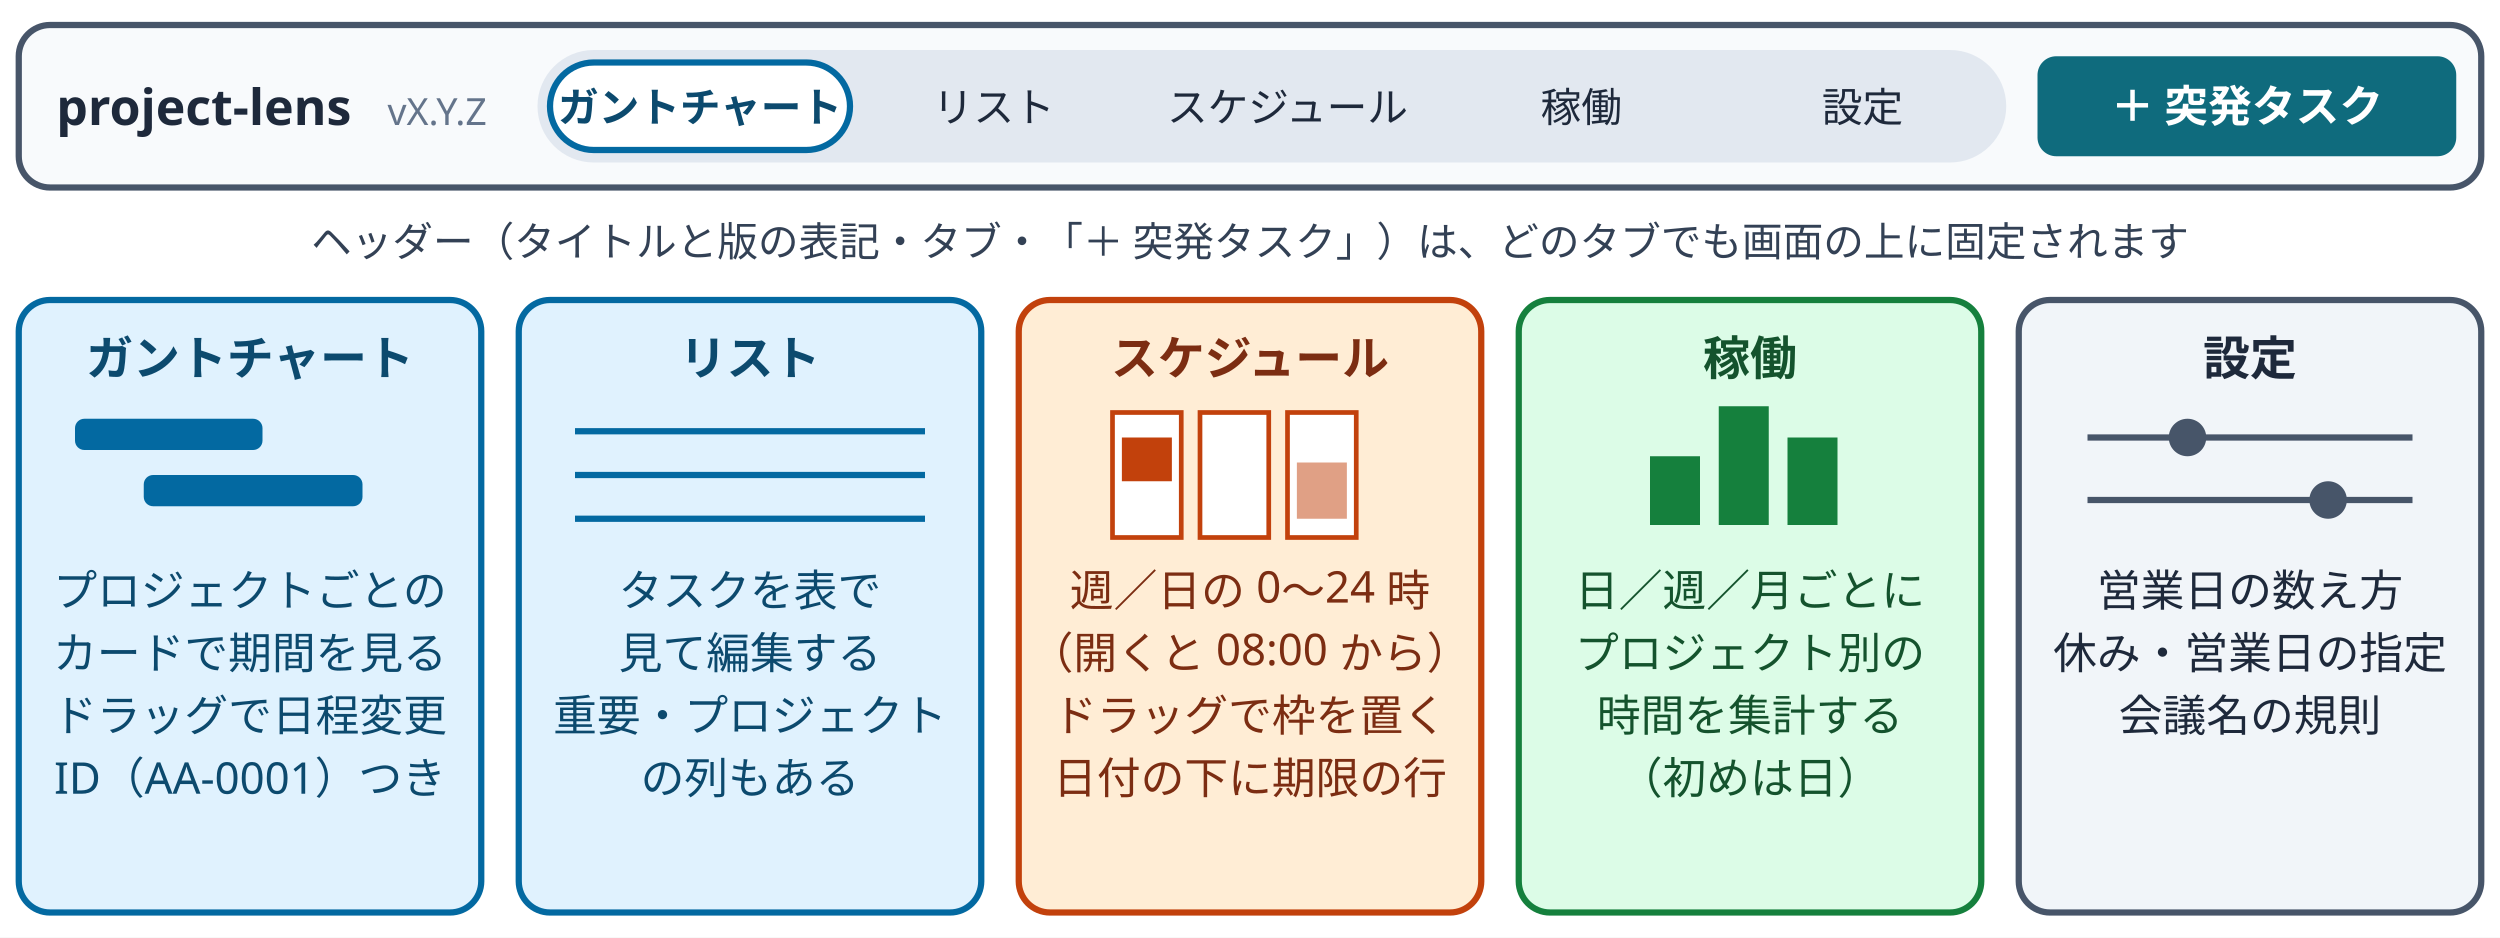
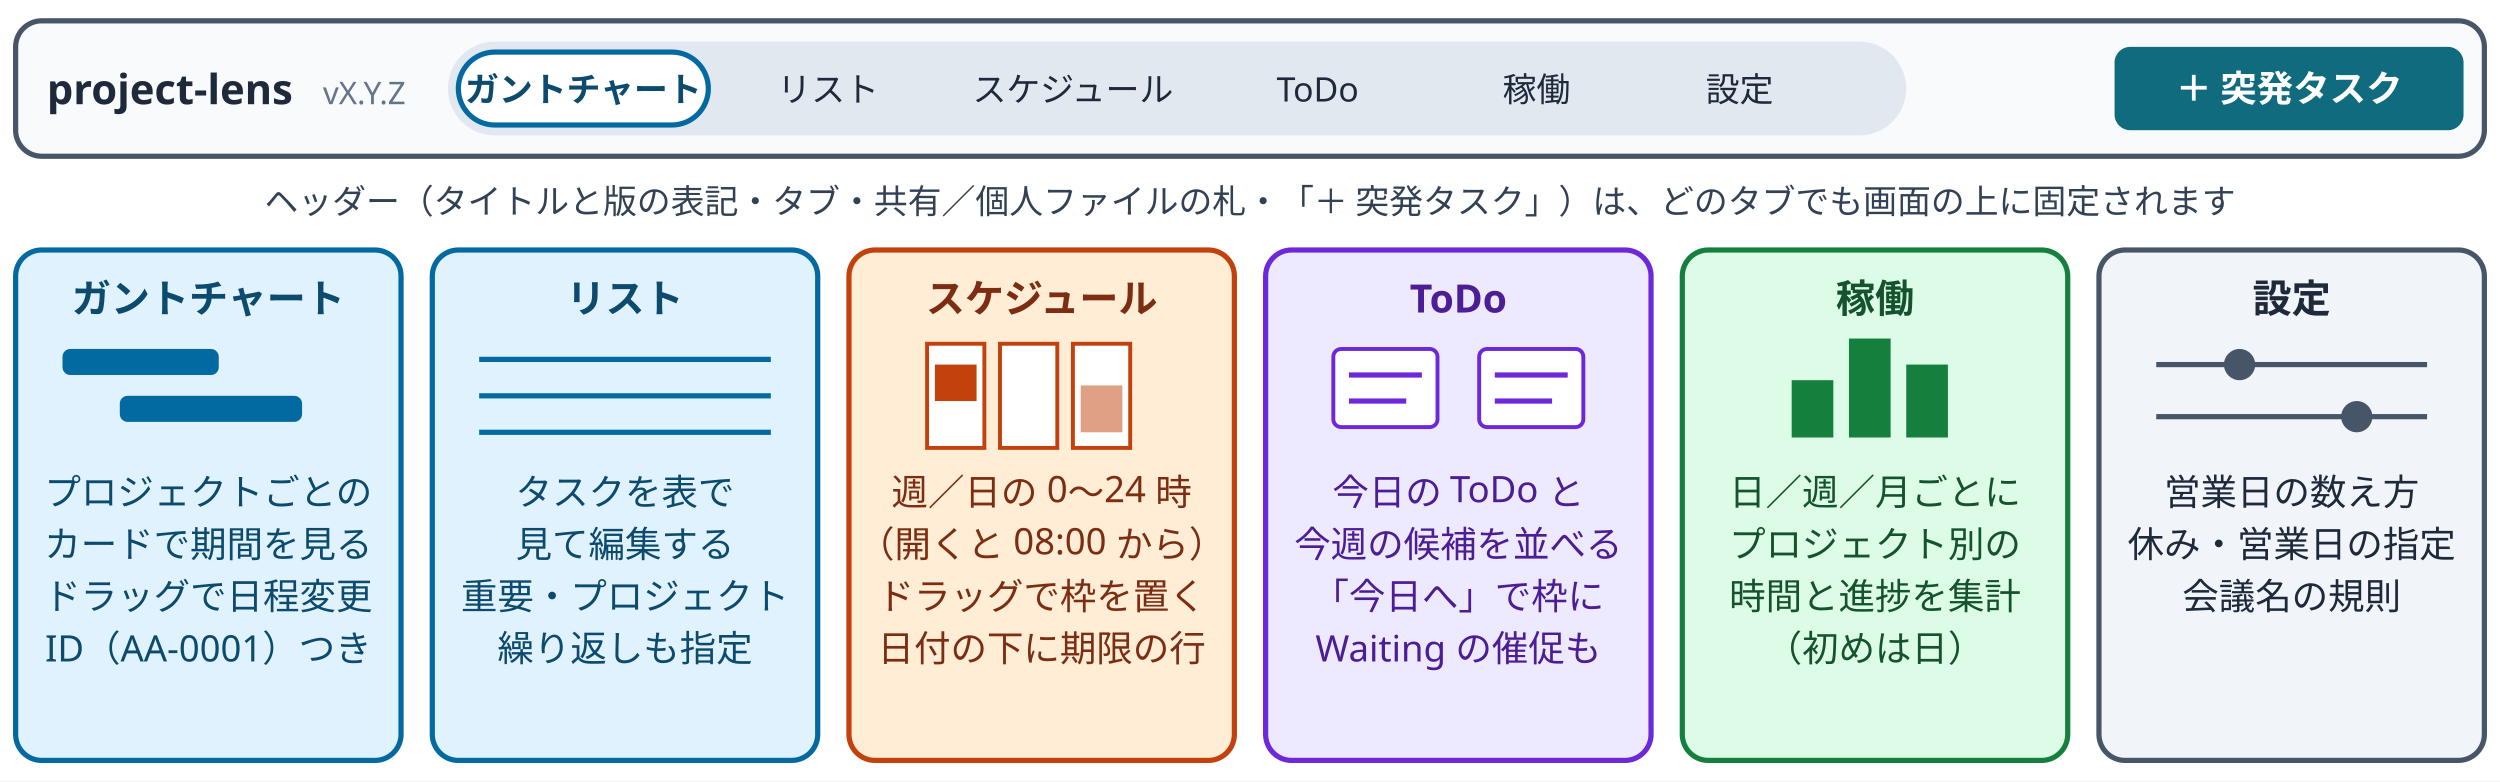
- <svg xmlns="http://www.w3.org/2000/svg" viewBox="0 0 800 300" font-family="'Yu Gothic','Meiryo','Hiragino Sans',sans-serif" role="img" aria-labelledby="t d">
-   <rect width="800" height="300" fill="#ffffff" />
-   <rect x="6" y="8" width="788" height="52" rx="10" fill="#f8fafc" stroke="#475569" stroke-width="2" />
+ <svg xmlns="http://www.w3.org/2000/svg" viewBox="0 0 960 300" font-family="'Yu Gothic','Meiryo','Hiragino Sans',sans-serif" role="img" aria-labelledby="t d">
+   <rect width="960" height="300" fill="#ffffff" />
+   <rect x="6" y="8" width="948" height="52" rx="10" fill="#f8fafc" stroke="#475569" stroke-width="2" />
  <text x="18" y="40" font-size="16" font-weight="bold" fill="#1e293b">project-lens</text>
  <text x="124" y="40" font-size="12" fill="#64748b">vX.Y.Z</text>
-   <rect x="172" y="16" width="470" height="36" rx="18" fill="#e2e8f0" />
+   <rect x="172" y="16" width="560" height="36" rx="18" fill="#e2e8f0" />
  <rect x="176" y="20" width="96" height="28" rx="14" fill="#ffffff" stroke="#0369a1" stroke-width="2" />
  <text x="224" y="39" text-anchor="middle" font-size="13" font-weight="bold" fill="#0c4a6e">ガントチャート</text>
  <text x="318" y="39" text-anchor="middle" font-size="13" fill="#1e293b">リスト</text>
  <text x="412" y="39" text-anchor="middle" font-size="13" fill="#1e293b">スケジュール</text>
-   <text x="506" y="39" text-anchor="middle" font-size="13" fill="#1e293b">稼働</text>
-   <text x="596" y="39" text-anchor="middle" font-size="13" fill="#1e293b">設定</text>
-   <rect x="652" y="18" width="134" height="32" rx="6" fill="#0f6b7d" />
-   <text x="719" y="39" text-anchor="middle" font-size="14" font-weight="bold" fill="#ffffff">＋ 突発タスク</text>
-   <text x="400" y="82" text-anchor="middle" font-size="13" fill="#334155">ヘッダー（タイトルと版の表記・タブ・「＋ 突発タスク」）は、どのタブでも画面の上に固定されます</text>
+   <text x="506" y="39" text-anchor="middle" font-size="13" fill="#1e293b">ToDo</text>
+   <text x="590" y="39" text-anchor="middle" font-size="13" fill="#1e293b">稼働</text>
+   <text x="668" y="39" text-anchor="middle" font-size="13" fill="#1e293b">設定</text>
+   <rect x="812" y="18" width="134" height="32" rx="6" fill="#0f6b7d" />
+   <text x="879" y="39" text-anchor="middle" font-size="14" font-weight="bold" fill="#ffffff">＋ 突発タスク</text>
+   <text x="480" y="82" text-anchor="middle" font-size="13" fill="#334155">ヘッダー（タイトルと版の表記・タブ・共有／個人ファイルの札・「＋ 突発タスク」）は、どのタブでも画面の上に固定されます</text>
  <rect x="6" y="96" width="148" height="196" rx="10" fill="#e0f2fe" stroke="#0369a1" stroke-width="2" />
  <text x="80" y="120" text-anchor="middle" font-size="15" font-weight="bold" fill="#0c4a6e">ガントチャート</text>
  <rect x="24" y="134" width="60" height="10" rx="3" fill="#0369a1" />
  <rect x="46" y="152" width="70" height="10" rx="3" fill="#0369a1" />
  <text x="80" y="194" text-anchor="middle" font-size="14" fill="#0c4a6e">プロジェクトごとの</text>
  <text x="80" y="214" text-anchor="middle" font-size="14" fill="#0c4a6e">カードで期間を見る</text>
  <text x="80" y="234" text-anchor="middle" font-size="14" fill="#0c4a6e">ドラッグで日程変更</text>
  <text x="80" y="254" text-anchor="middle" font-size="14" fill="#0c4a6e">ID（AA-0001）つき</text>
  <rect x="166" y="96" width="148" height="196" rx="10" fill="#e0f2fe" stroke="#0369a1" stroke-width="2" />
  <text x="240" y="120" text-anchor="middle" font-size="15" font-weight="bold" fill="#0c4a6e">リスト</text>
  <line x1="184" y1="138" x2="296" y2="138" stroke="#0369a1" stroke-width="2" />
  <line x1="184" y1="152" x2="296" y2="152" stroke="#0369a1" stroke-width="2" />
  <line x1="184" y1="166" x2="296" y2="166" stroke="#0369a1" stroke-width="2" />
  <text x="240" y="194" text-anchor="middle" font-size="14" fill="#0c4a6e">タスクを表で</text>
  <text x="240" y="214" text-anchor="middle" font-size="14" fill="#0c4a6e">見て編集する</text>
  <text x="240" y="234" text-anchor="middle" font-size="14" fill="#0c4a6e">重要・プロジェクト</text>
-   <text x="240" y="254" text-anchor="middle" font-size="14" fill="#0c4a6e">の列もある</text>
+   <text x="240" y="254" text-anchor="middle" font-size="14" fill="#0c4a6e">繰り返しも指定</text>
  <rect x="326" y="96" width="148" height="196" rx="10" fill="#ffedd5" stroke="#c2410c" stroke-width="2" />
  <text x="400" y="120" text-anchor="middle" font-size="15" font-weight="bold" fill="#7c2d12">スケジュール</text>
  <rect x="356" y="132" width="22" height="40" fill="#ffffff" stroke="#c2410c" stroke-width="1.5" />
  <rect x="384" y="132" width="22" height="40" fill="#ffffff" stroke="#c2410c" stroke-width="1.5" />
  <rect x="412" y="132" width="22" height="40" fill="#ffffff" stroke="#c2410c" stroke-width="1.5" />
  <rect x="359" y="140" width="16" height="14" fill="#c2410c" />
  <rect x="415" y="148" width="16" height="18" fill="#c2410c" opacity="0.5" />
  <text x="400" y="194" text-anchor="middle" font-size="14" fill="#7c2d12">週／日の 0〜24 時</text>
  <text x="400" y="214" text-anchor="middle" font-size="14" fill="#7c2d12">（開くと 08:00 から）</text>
  <text x="400" y="234" text-anchor="middle" font-size="14" fill="#7c2d12">ドラッグで枠を置く</text>
  <text x="400" y="254" text-anchor="middle" font-size="14" fill="#7c2d12">日付の下に期限の行</text>
-   <rect x="486" y="96" width="148" height="196" rx="10" fill="#dcfce7" stroke="#15803d" stroke-width="2" />
-   <text x="560" y="120" text-anchor="middle" font-size="15" font-weight="bold" fill="#14532d">稼働</text>
-   <rect x="528" y="146" width="16" height="22" fill="#15803d" />
-   <rect x="550" y="130" width="16" height="38" fill="#15803d" />
-   <rect x="572" y="140" width="16" height="28" fill="#15803d" />
-   <text x="560" y="194" text-anchor="middle" font-size="14" fill="#14532d">日／週／月ごとに</text>
-   <text x="560" y="214" text-anchor="middle" font-size="14" fill="#14532d">プロジェクト別の</text>
-   <text x="560" y="234" text-anchor="middle" font-size="14" fill="#14532d">時間を集計する</text>
-   <text x="560" y="254" text-anchor="middle" font-size="14" fill="#14532d">（初めは日）</text>
-   <rect x="646" y="96" width="148" height="196" rx="10" fill="#f1f5f9" stroke="#475569" stroke-width="2" />
-   <text x="720" y="120" text-anchor="middle" font-size="15" font-weight="bold" fill="#1e293b">設定</text>
-   <line x1="668" y1="140" x2="772" y2="140" stroke="#475569" stroke-width="2" />
-   <circle cx="700" cy="140" r="6" fill="#475569" />
-   <line x1="668" y1="160" x2="772" y2="160" stroke="#475569" stroke-width="2" />
-   <circle cx="745" cy="160" r="6" fill="#475569" />
-   <text x="720" y="194" text-anchor="middle" font-size="14" fill="#1e293b">営業日の数え方</text>
-   <text x="720" y="214" text-anchor="middle" font-size="14" fill="#1e293b">休み・営業日の指定</text>
-   <text x="720" y="234" text-anchor="middle" font-size="14" fill="#1e293b">会議名の規則</text>
+   <rect x="486" y="96" width="148" height="196" rx="10" fill="#ede9fe" stroke="#6d28d9" stroke-width="2" />
+   <text x="560" y="120" text-anchor="middle" font-size="15" font-weight="bold" fill="#4c1d95">ToDo</text>
+   <rect x="512" y="134" width="40" height="30" rx="3" fill="#ffffff" stroke="#6d28d9" stroke-width="1.5" />
+   <rect x="568" y="134" width="40" height="30" rx="3" fill="#ffffff" stroke="#6d28d9" stroke-width="1.5" />
+   <line x1="518" y1="144" x2="546" y2="144" stroke="#6d28d9" stroke-width="2" />
+   <line x1="518" y1="154" x2="540" y2="154" stroke="#6d28d9" stroke-width="2" />
+   <line x1="574" y1="144" x2="602" y2="144" stroke="#6d28d9" stroke-width="2" />
+   <line x1="574" y1="154" x2="596" y2="154" stroke="#6d28d9" stroke-width="2" />
+   <text x="560" y="194" text-anchor="middle" font-size="14" fill="#4c1d95">今日の ToDo と</text>
+   <text x="560" y="214" text-anchor="middle" font-size="14" fill="#4c1d95">今週の候補を並べる</text>
+   <text x="560" y="234" text-anchor="middle" font-size="14" fill="#4c1d95">「今日へ」で枠に</text>
+   <text x="560" y="254" text-anchor="middle" font-size="14" fill="#4c1d95">Waiting の催促も</text>
+   <rect x="646" y="96" width="148" height="196" rx="10" fill="#dcfce7" stroke="#15803d" stroke-width="2" />
+   <text x="720" y="120" text-anchor="middle" font-size="15" font-weight="bold" fill="#14532d">稼働</text>
+   <rect x="688" y="146" width="16" height="22" fill="#15803d" />
+   <rect x="710" y="130" width="16" height="38" fill="#15803d" />
+   <rect x="732" y="140" width="16" height="28" fill="#15803d" />
+   <text x="720" y="194" text-anchor="middle" font-size="14" fill="#14532d">日／週／月ごとに</text>
+   <text x="720" y="214" text-anchor="middle" font-size="14" fill="#14532d">プロジェクト別の</text>
+   <text x="720" y="234" text-anchor="middle" font-size="14" fill="#14532d">時間と進捗を集計</text>
+   <text x="720" y="254" text-anchor="middle" font-size="14" fill="#14532d">（初めは日）</text>
+   <rect x="806" y="96" width="148" height="196" rx="10" fill="#f1f5f9" stroke="#475569" stroke-width="2" />
+   <text x="880" y="120" text-anchor="middle" font-size="15" font-weight="bold" fill="#1e293b">設定</text>
+   <line x1="828" y1="140" x2="932" y2="140" stroke="#475569" stroke-width="2" />
+   <circle cx="860" cy="140" r="6" fill="#475569" />
+   <line x1="828" y1="160" x2="932" y2="160" stroke="#475569" stroke-width="2" />
+   <circle cx="905" cy="160" r="6" fill="#475569" />
+   <text x="880" y="194" text-anchor="middle" font-size="14" fill="#1e293b">営業日の数え方</text>
+   <text x="880" y="214" text-anchor="middle" font-size="14" fill="#1e293b">休み・営業日の指定</text>
+   <text x="880" y="234" text-anchor="middle" font-size="14" fill="#1e293b">会議名の規則</text>
</svg>
